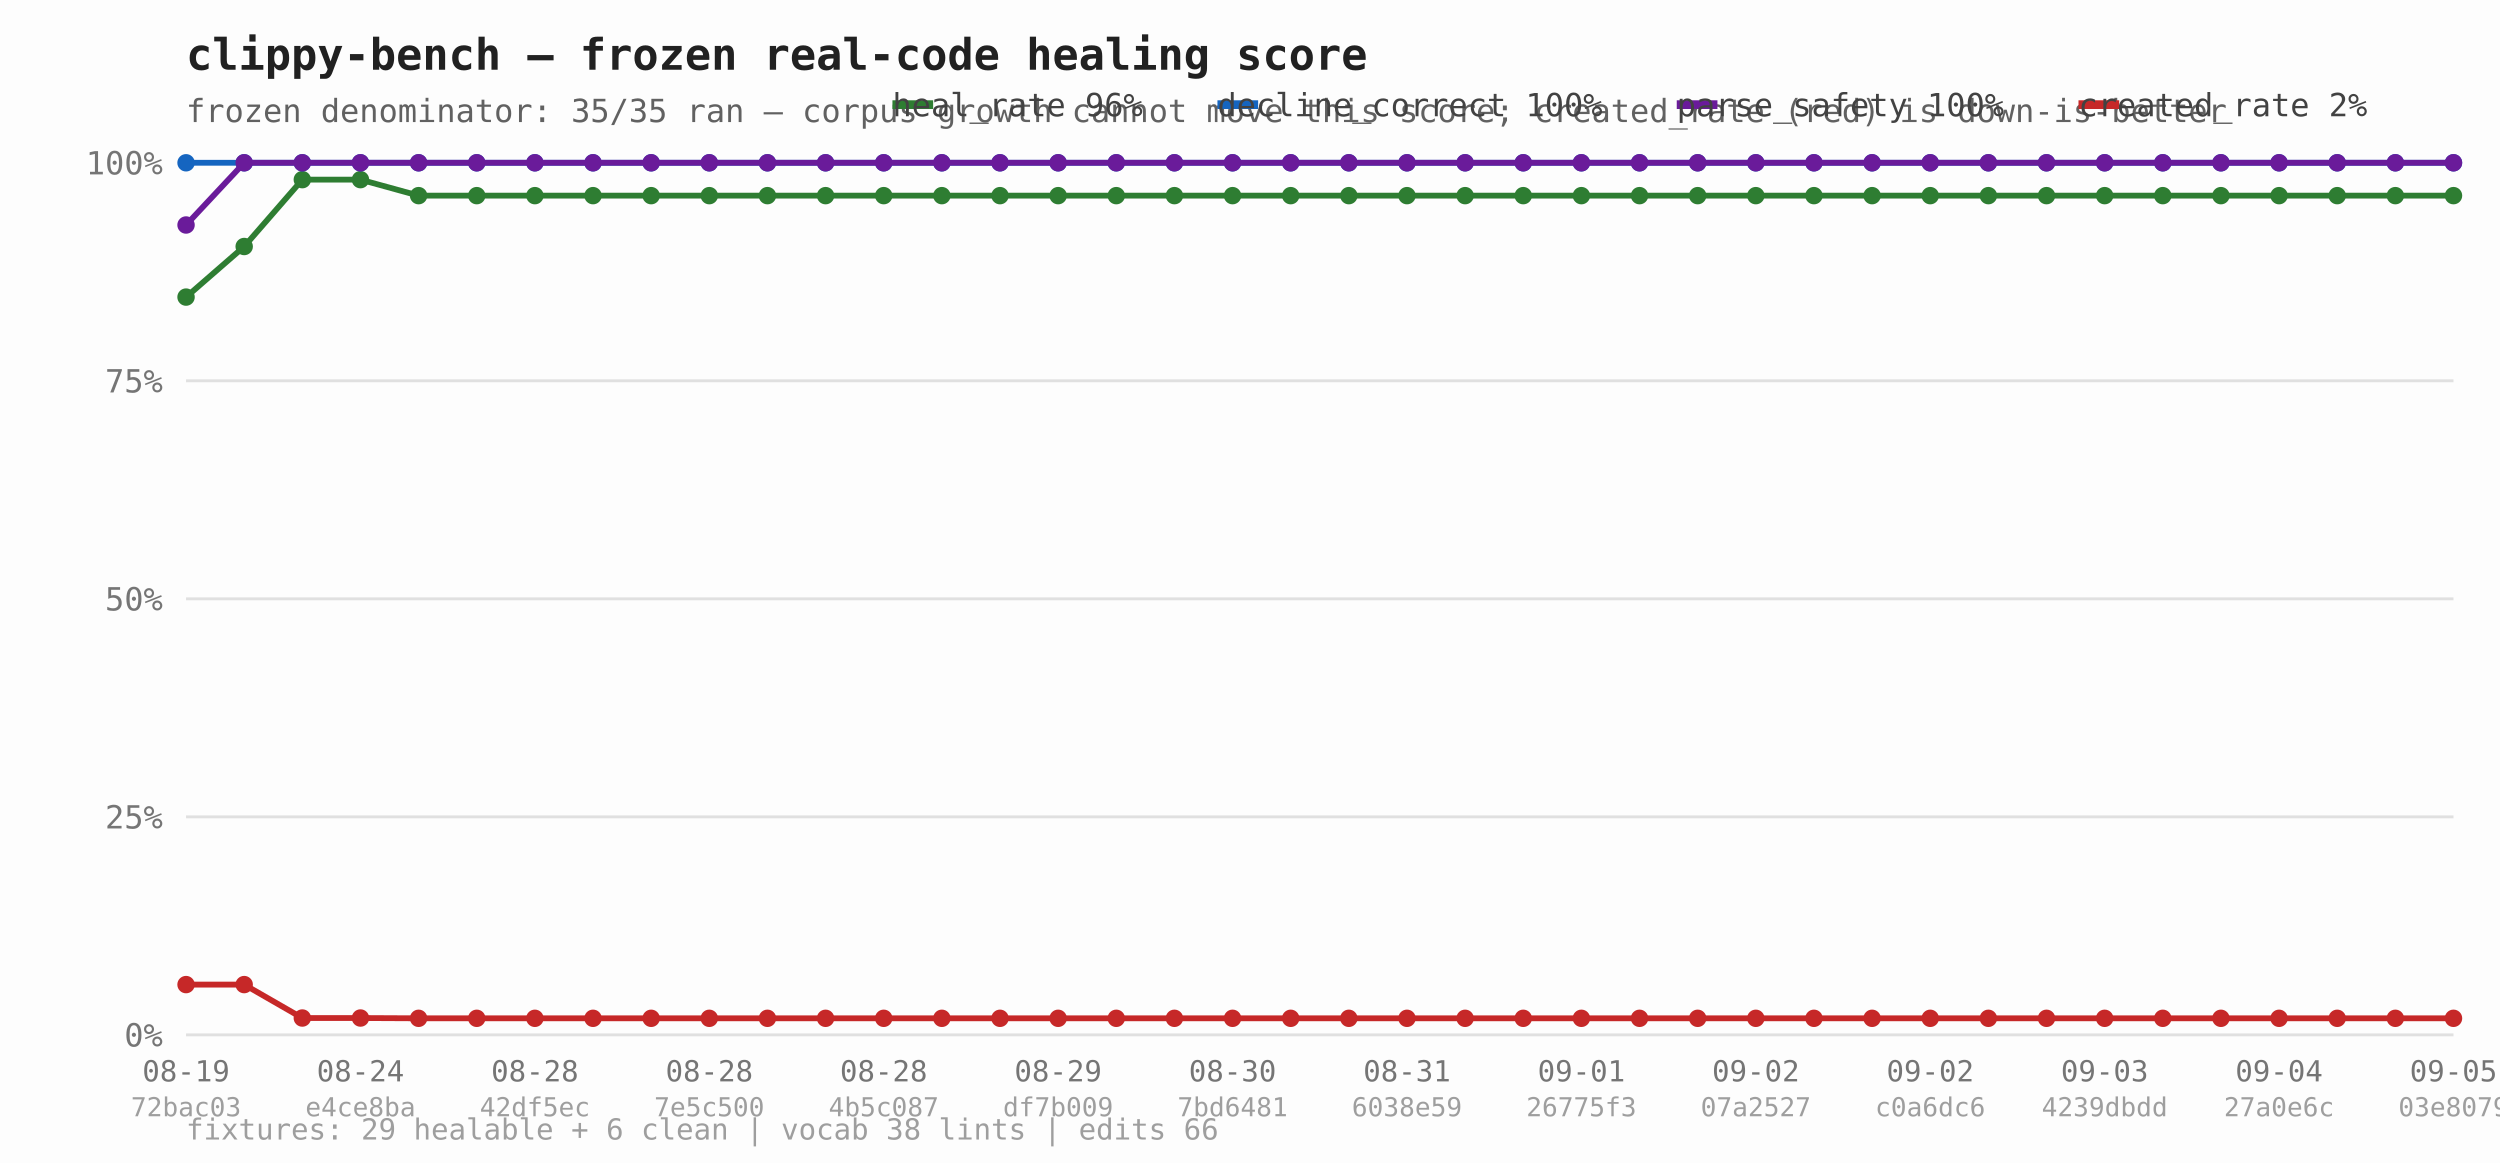
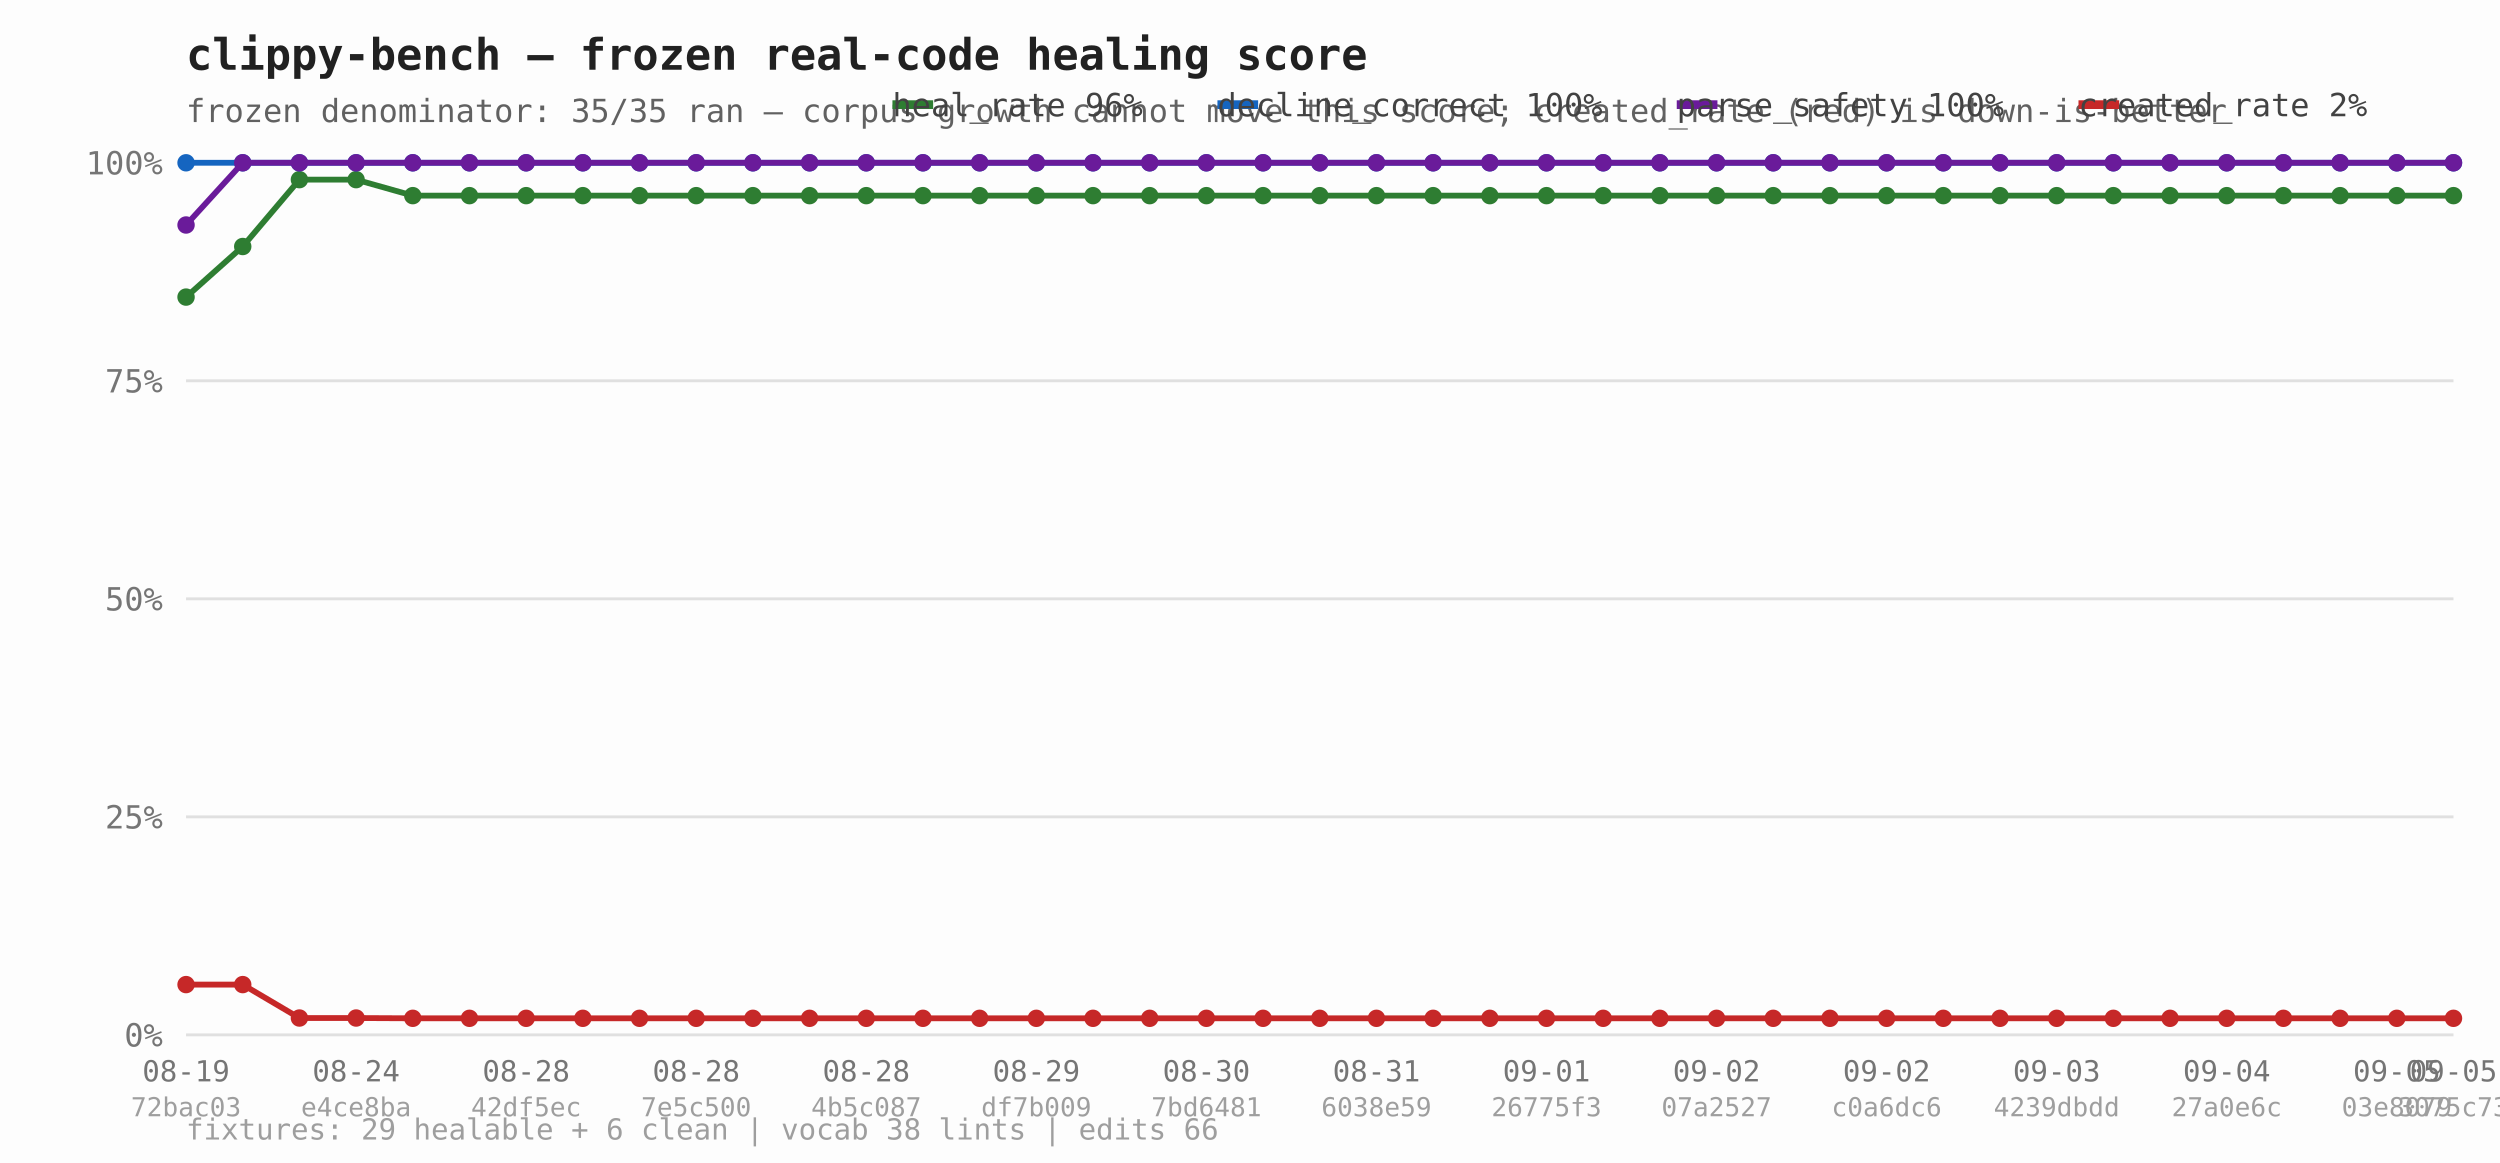
<svg xmlns="http://www.w3.org/2000/svg" width="860" height="400" viewBox="0 0 860 400" font-family="ui-monospace,Menlo,monospace">
  <rect width="100%" height="100%" fill="#fdfdfd" />
  <text x="64" y="24" font-size="15" font-weight="bold" fill="#212121">clippy-bench — frozen real-code healing score</text>
  <text x="64" y="42" font-size="11" fill="#616161">frozen denominator: 35/35 ran — corpus growth cannot move this score; created_rate (red) is down-is-better</text>
  <line x1="64" y1="356.0" x2="844" y2="356.0" stroke="#e0e0e0" stroke-width="1" />
  <text x="56" y="360.0" font-size="11" fill="#757575" text-anchor="end">0%</text>
  <line x1="64" y1="281.0" x2="844" y2="281.0" stroke="#e0e0e0" stroke-width="1" />
  <text x="56" y="285.0" font-size="11" fill="#757575" text-anchor="end">25%</text>
  <line x1="64" y1="206.0" x2="844" y2="206.0" stroke="#e0e0e0" stroke-width="1" />
  <text x="56" y="210.0" font-size="11" fill="#757575" text-anchor="end">50%</text>
  <line x1="64" y1="131.0" x2="844" y2="131.0" stroke="#e0e0e0" stroke-width="1" />
  <text x="56" y="135.0" font-size="11" fill="#757575" text-anchor="end">75%</text>
  <line x1="64" y1="56.0" x2="844" y2="56.0" stroke="#e0e0e0" stroke-width="1" />
  <text x="56" y="60.0" font-size="11" fill="#757575" text-anchor="end">100%</text>
  <line x1="715.0" y1="36" x2="729.0" y2="36" stroke="#c62828" stroke-width="3" />
  <text x="715.0" y="40" font-size="11" fill="#424242">created_rate 2%</text>
  <line x1="576.8" y1="36" x2="590.8" y2="36" stroke="#6a1b9a" stroke-width="3" />
  <text x="576.8" y="40" font-size="11" fill="#424242">parse_safety 100%</text>
  <line x1="418.8" y1="36" x2="432.8" y2="36" stroke="#1565c0" stroke-width="3" />
  <text x="418.8" y="40" font-size="11" fill="#424242">decline_correct 100%</text>
  <line x1="307.0" y1="36" x2="321.0" y2="36" stroke="#2e7d32" stroke-width="3" />
  <text x="307.0" y="40" font-size="11" fill="#424242">heal_rate 96%</text>
-   <path d="M 64.0 102.2 L 84.0 84.8 L 104.0 61.8 L 124.0 61.8 L 144.0 67.3 L 164.0 67.3 L 184.0 67.3 L 204.0 67.3 L 224.0 67.3 L 244.0 67.3 L 264.0 67.3 L 284.0 67.3 L 304.0 67.3 L 324.0 67.3 L 344.0 67.3 L 364.0 67.3 L 384.0 67.3 L 404.0 67.3 L 424.0 67.3 L 444.0 67.3 L 464.0 67.3 L 484.0 67.3 L 504.0 67.3 L 524.0 67.3 L 544.0 67.3 L 564.0 67.3 L 584.0 67.3 L 604.0 67.3 L 624.0 67.3 L 644.0 67.3 L 664.0 67.3 L 684.0 67.3 L 704.0 67.3 L 724.0 67.3 L 744.0 67.3 L 764.0 67.3 L 784.0 67.3 L 804.0 67.3 L 824.0 67.3 L 844.0 67.3" fill="none" stroke="#2e7d32" stroke-width="2" stroke-linejoin="round" stroke-linecap="round" />
+   <path d="M 64.0 102.2 L 83.5 84.8 L 103.0 61.8 L 122.5 61.8 L 142.0 67.3 L 161.5 67.3 L 181.0 67.3 L 200.5 67.3 L 220.0 67.3 L 239.5 67.3 L 259.0 67.3 L 278.5 67.3 L 298.0 67.3 L 317.5 67.3 L 337.0 67.3 L 356.5 67.3 L 376.0 67.3 L 395.5 67.3 L 415.0 67.3 L 434.5 67.3 L 454.0 67.3 L 473.5 67.3 L 493.0 67.3 L 512.5 67.3 L 532.0 67.3 L 551.5 67.3 L 571.0 67.3 L 590.5 67.3 L 610.0 67.3 L 629.5 67.3 L 649.0 67.3 L 668.5 67.3 L 688.0 67.3 L 707.5 67.3 L 727.0 67.3 L 746.5 67.3 L 766.0 67.3 L 785.5 67.3 L 805.0 67.3 L 824.5 67.3 L 844.0 67.3" fill="none" stroke="#2e7d32" stroke-width="2" stroke-linejoin="round" stroke-linecap="round" />
  <circle cx="64.0" cy="102.2" r="3" fill="#2e7d32" />
-   <circle cx="84.0" cy="84.8" r="3" fill="#2e7d32" />
-   <circle cx="104.0" cy="61.8" r="3" fill="#2e7d32" />
-   <circle cx="124.0" cy="61.8" r="3" fill="#2e7d32" />
-   <circle cx="144.0" cy="67.3" r="3" fill="#2e7d32" />
-   <circle cx="164.0" cy="67.3" r="3" fill="#2e7d32" />
-   <circle cx="184.0" cy="67.3" r="3" fill="#2e7d32" />
-   <circle cx="204.0" cy="67.3" r="3" fill="#2e7d32" />
-   <circle cx="224.0" cy="67.3" r="3" fill="#2e7d32" />
-   <circle cx="244.0" cy="67.3" r="3" fill="#2e7d32" />
-   <circle cx="264.0" cy="67.3" r="3" fill="#2e7d32" />
-   <circle cx="284.0" cy="67.3" r="3" fill="#2e7d32" />
-   <circle cx="304.0" cy="67.3" r="3" fill="#2e7d32" />
-   <circle cx="324.0" cy="67.3" r="3" fill="#2e7d32" />
-   <circle cx="344.0" cy="67.3" r="3" fill="#2e7d32" />
-   <circle cx="364.0" cy="67.3" r="3" fill="#2e7d32" />
-   <circle cx="384.0" cy="67.3" r="3" fill="#2e7d32" />
-   <circle cx="404.0" cy="67.3" r="3" fill="#2e7d32" />
-   <circle cx="424.0" cy="67.3" r="3" fill="#2e7d32" />
-   <circle cx="444.0" cy="67.3" r="3" fill="#2e7d32" />
-   <circle cx="464.0" cy="67.3" r="3" fill="#2e7d32" />
-   <circle cx="484.0" cy="67.3" r="3" fill="#2e7d32" />
-   <circle cx="504.0" cy="67.3" r="3" fill="#2e7d32" />
-   <circle cx="524.0" cy="67.3" r="3" fill="#2e7d32" />
-   <circle cx="544.0" cy="67.3" r="3" fill="#2e7d32" />
-   <circle cx="564.0" cy="67.3" r="3" fill="#2e7d32" />
-   <circle cx="584.0" cy="67.3" r="3" fill="#2e7d32" />
-   <circle cx="604.0" cy="67.3" r="3" fill="#2e7d32" />
-   <circle cx="624.0" cy="67.3" r="3" fill="#2e7d32" />
-   <circle cx="644.0" cy="67.3" r="3" fill="#2e7d32" />
-   <circle cx="664.0" cy="67.3" r="3" fill="#2e7d32" />
-   <circle cx="684.0" cy="67.3" r="3" fill="#2e7d32" />
-   <circle cx="704.0" cy="67.3" r="3" fill="#2e7d32" />
-   <circle cx="724.0" cy="67.3" r="3" fill="#2e7d32" />
-   <circle cx="744.0" cy="67.3" r="3" fill="#2e7d32" />
-   <circle cx="764.0" cy="67.3" r="3" fill="#2e7d32" />
-   <circle cx="784.0" cy="67.3" r="3" fill="#2e7d32" />
-   <circle cx="804.0" cy="67.3" r="3" fill="#2e7d32" />
-   <circle cx="824.0" cy="67.3" r="3" fill="#2e7d32" />
+   <circle cx="83.5" cy="84.8" r="3" fill="#2e7d32" />
+   <circle cx="103.0" cy="61.8" r="3" fill="#2e7d32" />
+   <circle cx="122.5" cy="61.8" r="3" fill="#2e7d32" />
+   <circle cx="142.0" cy="67.3" r="3" fill="#2e7d32" />
+   <circle cx="161.5" cy="67.3" r="3" fill="#2e7d32" />
+   <circle cx="181.0" cy="67.3" r="3" fill="#2e7d32" />
+   <circle cx="200.5" cy="67.3" r="3" fill="#2e7d32" />
+   <circle cx="220.0" cy="67.3" r="3" fill="#2e7d32" />
+   <circle cx="239.5" cy="67.3" r="3" fill="#2e7d32" />
+   <circle cx="259.0" cy="67.3" r="3" fill="#2e7d32" />
+   <circle cx="278.5" cy="67.3" r="3" fill="#2e7d32" />
+   <circle cx="298.0" cy="67.3" r="3" fill="#2e7d32" />
+   <circle cx="317.5" cy="67.3" r="3" fill="#2e7d32" />
+   <circle cx="337.0" cy="67.3" r="3" fill="#2e7d32" />
+   <circle cx="356.5" cy="67.3" r="3" fill="#2e7d32" />
+   <circle cx="376.0" cy="67.3" r="3" fill="#2e7d32" />
+   <circle cx="395.5" cy="67.3" r="3" fill="#2e7d32" />
+   <circle cx="415.0" cy="67.3" r="3" fill="#2e7d32" />
+   <circle cx="434.5" cy="67.3" r="3" fill="#2e7d32" />
+   <circle cx="454.0" cy="67.3" r="3" fill="#2e7d32" />
+   <circle cx="473.5" cy="67.3" r="3" fill="#2e7d32" />
+   <circle cx="493.0" cy="67.3" r="3" fill="#2e7d32" />
+   <circle cx="512.5" cy="67.3" r="3" fill="#2e7d32" />
+   <circle cx="532.0" cy="67.3" r="3" fill="#2e7d32" />
+   <circle cx="551.5" cy="67.3" r="3" fill="#2e7d32" />
+   <circle cx="571.0" cy="67.3" r="3" fill="#2e7d32" />
+   <circle cx="590.5" cy="67.3" r="3" fill="#2e7d32" />
+   <circle cx="610.0" cy="67.3" r="3" fill="#2e7d32" />
+   <circle cx="629.5" cy="67.3" r="3" fill="#2e7d32" />
+   <circle cx="649.0" cy="67.3" r="3" fill="#2e7d32" />
+   <circle cx="668.5" cy="67.3" r="3" fill="#2e7d32" />
+   <circle cx="688.0" cy="67.3" r="3" fill="#2e7d32" />
+   <circle cx="707.5" cy="67.3" r="3" fill="#2e7d32" />
+   <circle cx="727.0" cy="67.3" r="3" fill="#2e7d32" />
+   <circle cx="746.5" cy="67.3" r="3" fill="#2e7d32" />
+   <circle cx="766.0" cy="67.3" r="3" fill="#2e7d32" />
+   <circle cx="785.5" cy="67.3" r="3" fill="#2e7d32" />
+   <circle cx="805.0" cy="67.3" r="3" fill="#2e7d32" />
+   <circle cx="824.5" cy="67.3" r="3" fill="#2e7d32" />
  <circle cx="844.0" cy="67.3" r="3" fill="#2e7d32" />
-   <path d="M 64.0 56.0 L 84.0 56.0 L 104.0 56.0 L 124.0 56.0 L 144.0 56.0 L 164.0 56.0 L 184.0 56.0 L 204.0 56.0 L 224.0 56.0 L 244.0 56.0 L 264.0 56.0 L 284.0 56.0 L 304.0 56.0 L 324.0 56.0 L 344.0 56.0 L 364.0 56.0 L 384.0 56.0 L 404.0 56.0 L 424.0 56.0 L 444.0 56.0 L 464.0 56.0 L 484.0 56.0 L 504.0 56.0 L 524.0 56.0 L 544.0 56.0 L 564.0 56.0 L 584.0 56.0 L 604.0 56.0 L 624.0 56.0 L 644.0 56.0 L 664.0 56.0 L 684.0 56.0 L 704.0 56.0 L 724.0 56.0 L 744.0 56.0 L 764.0 56.0 L 784.0 56.0 L 804.0 56.0 L 824.0 56.0 L 844.0 56.0" fill="none" stroke="#1565c0" stroke-width="2" stroke-linejoin="round" stroke-linecap="round" />
+   <path d="M 64.0 56.0 L 83.5 56.0 L 103.0 56.0 L 122.5 56.0 L 142.0 56.0 L 161.5 56.0 L 181.0 56.0 L 200.5 56.0 L 220.0 56.0 L 239.5 56.0 L 259.0 56.0 L 278.5 56.0 L 298.0 56.0 L 317.5 56.0 L 337.0 56.0 L 356.5 56.0 L 376.0 56.0 L 395.5 56.0 L 415.0 56.0 L 434.5 56.0 L 454.0 56.0 L 473.5 56.0 L 493.0 56.0 L 512.5 56.0 L 532.0 56.0 L 551.5 56.0 L 571.0 56.0 L 590.5 56.0 L 610.0 56.0 L 629.5 56.0 L 649.0 56.0 L 668.5 56.0 L 688.0 56.0 L 707.5 56.0 L 727.0 56.0 L 746.5 56.0 L 766.0 56.0 L 785.5 56.0 L 805.0 56.0 L 824.5 56.0 L 844.0 56.0" fill="none" stroke="#1565c0" stroke-width="2" stroke-linejoin="round" stroke-linecap="round" />
  <circle cx="64.0" cy="56.0" r="3" fill="#1565c0" />
-   <circle cx="84.0" cy="56.0" r="3" fill="#1565c0" />
-   <circle cx="104.0" cy="56.0" r="3" fill="#1565c0" />
-   <circle cx="124.0" cy="56.0" r="3" fill="#1565c0" />
-   <circle cx="144.0" cy="56.0" r="3" fill="#1565c0" />
-   <circle cx="164.0" cy="56.0" r="3" fill="#1565c0" />
-   <circle cx="184.0" cy="56.0" r="3" fill="#1565c0" />
-   <circle cx="204.0" cy="56.0" r="3" fill="#1565c0" />
-   <circle cx="224.0" cy="56.0" r="3" fill="#1565c0" />
-   <circle cx="244.0" cy="56.0" r="3" fill="#1565c0" />
-   <circle cx="264.0" cy="56.0" r="3" fill="#1565c0" />
-   <circle cx="284.0" cy="56.0" r="3" fill="#1565c0" />
-   <circle cx="304.0" cy="56.0" r="3" fill="#1565c0" />
-   <circle cx="324.0" cy="56.0" r="3" fill="#1565c0" />
-   <circle cx="344.0" cy="56.0" r="3" fill="#1565c0" />
-   <circle cx="364.0" cy="56.0" r="3" fill="#1565c0" />
-   <circle cx="384.0" cy="56.0" r="3" fill="#1565c0" />
-   <circle cx="404.0" cy="56.0" r="3" fill="#1565c0" />
-   <circle cx="424.0" cy="56.0" r="3" fill="#1565c0" />
-   <circle cx="444.0" cy="56.0" r="3" fill="#1565c0" />
-   <circle cx="464.0" cy="56.0" r="3" fill="#1565c0" />
-   <circle cx="484.0" cy="56.0" r="3" fill="#1565c0" />
-   <circle cx="504.0" cy="56.0" r="3" fill="#1565c0" />
-   <circle cx="524.0" cy="56.0" r="3" fill="#1565c0" />
-   <circle cx="544.0" cy="56.0" r="3" fill="#1565c0" />
-   <circle cx="564.0" cy="56.0" r="3" fill="#1565c0" />
-   <circle cx="584.0" cy="56.0" r="3" fill="#1565c0" />
-   <circle cx="604.0" cy="56.0" r="3" fill="#1565c0" />
-   <circle cx="624.0" cy="56.0" r="3" fill="#1565c0" />
-   <circle cx="644.0" cy="56.0" r="3" fill="#1565c0" />
-   <circle cx="664.0" cy="56.0" r="3" fill="#1565c0" />
-   <circle cx="684.0" cy="56.0" r="3" fill="#1565c0" />
-   <circle cx="704.0" cy="56.0" r="3" fill="#1565c0" />
-   <circle cx="724.0" cy="56.0" r="3" fill="#1565c0" />
-   <circle cx="744.0" cy="56.0" r="3" fill="#1565c0" />
-   <circle cx="764.0" cy="56.0" r="3" fill="#1565c0" />
-   <circle cx="784.0" cy="56.0" r="3" fill="#1565c0" />
-   <circle cx="804.0" cy="56.0" r="3" fill="#1565c0" />
-   <circle cx="824.0" cy="56.0" r="3" fill="#1565c0" />
+   <circle cx="83.5" cy="56.0" r="3" fill="#1565c0" />
+   <circle cx="103.0" cy="56.0" r="3" fill="#1565c0" />
+   <circle cx="122.5" cy="56.0" r="3" fill="#1565c0" />
+   <circle cx="142.0" cy="56.0" r="3" fill="#1565c0" />
+   <circle cx="161.5" cy="56.0" r="3" fill="#1565c0" />
+   <circle cx="181.0" cy="56.0" r="3" fill="#1565c0" />
+   <circle cx="200.5" cy="56.0" r="3" fill="#1565c0" />
+   <circle cx="220.0" cy="56.0" r="3" fill="#1565c0" />
+   <circle cx="239.5" cy="56.0" r="3" fill="#1565c0" />
+   <circle cx="259.0" cy="56.0" r="3" fill="#1565c0" />
+   <circle cx="278.5" cy="56.0" r="3" fill="#1565c0" />
+   <circle cx="298.0" cy="56.0" r="3" fill="#1565c0" />
+   <circle cx="317.5" cy="56.0" r="3" fill="#1565c0" />
+   <circle cx="337.0" cy="56.0" r="3" fill="#1565c0" />
+   <circle cx="356.5" cy="56.0" r="3" fill="#1565c0" />
+   <circle cx="376.0" cy="56.0" r="3" fill="#1565c0" />
+   <circle cx="395.5" cy="56.0" r="3" fill="#1565c0" />
+   <circle cx="415.0" cy="56.0" r="3" fill="#1565c0" />
+   <circle cx="434.5" cy="56.0" r="3" fill="#1565c0" />
+   <circle cx="454.0" cy="56.0" r="3" fill="#1565c0" />
+   <circle cx="473.5" cy="56.0" r="3" fill="#1565c0" />
+   <circle cx="493.0" cy="56.0" r="3" fill="#1565c0" />
+   <circle cx="512.5" cy="56.0" r="3" fill="#1565c0" />
+   <circle cx="532.0" cy="56.0" r="3" fill="#1565c0" />
+   <circle cx="551.5" cy="56.0" r="3" fill="#1565c0" />
+   <circle cx="571.0" cy="56.0" r="3" fill="#1565c0" />
+   <circle cx="590.5" cy="56.0" r="3" fill="#1565c0" />
+   <circle cx="610.0" cy="56.0" r="3" fill="#1565c0" />
+   <circle cx="629.5" cy="56.0" r="3" fill="#1565c0" />
+   <circle cx="649.0" cy="56.0" r="3" fill="#1565c0" />
+   <circle cx="668.5" cy="56.0" r="3" fill="#1565c0" />
+   <circle cx="688.0" cy="56.0" r="3" fill="#1565c0" />
+   <circle cx="707.5" cy="56.0" r="3" fill="#1565c0" />
+   <circle cx="727.0" cy="56.0" r="3" fill="#1565c0" />
+   <circle cx="746.5" cy="56.0" r="3" fill="#1565c0" />
+   <circle cx="766.0" cy="56.0" r="3" fill="#1565c0" />
+   <circle cx="785.5" cy="56.0" r="3" fill="#1565c0" />
+   <circle cx="805.0" cy="56.0" r="3" fill="#1565c0" />
+   <circle cx="824.5" cy="56.0" r="3" fill="#1565c0" />
  <circle cx="844.0" cy="56.0" r="3" fill="#1565c0" />
-   <path d="M 64.0 77.4 L 84.0 56.0 L 104.0 56.0 L 124.0 56.0 L 144.0 56.0 L 164.0 56.0 L 184.0 56.0 L 204.0 56.0 L 224.0 56.0 L 244.0 56.0 L 264.0 56.0 L 284.0 56.0 L 304.0 56.0 L 324.0 56.0 L 344.0 56.0 L 364.0 56.0 L 384.0 56.0 L 404.0 56.0 L 424.0 56.0 L 444.0 56.0 L 464.0 56.0 L 484.0 56.0 L 504.0 56.0 L 524.0 56.0 L 544.0 56.0 L 564.0 56.0 L 584.0 56.0 L 604.0 56.0 L 624.0 56.0 L 644.0 56.0 L 664.0 56.0 L 684.0 56.0 L 704.0 56.0 L 724.0 56.0 L 744.0 56.0 L 764.0 56.0 L 784.0 56.0 L 804.0 56.0 L 824.0 56.0 L 844.0 56.0" fill="none" stroke="#6a1b9a" stroke-width="2" stroke-linejoin="round" stroke-linecap="round" />
+   <path d="M 64.0 77.4 L 83.5 56.0 L 103.0 56.0 L 122.5 56.0 L 142.0 56.0 L 161.5 56.0 L 181.0 56.0 L 200.5 56.0 L 220.0 56.0 L 239.5 56.0 L 259.0 56.0 L 278.5 56.0 L 298.0 56.0 L 317.5 56.0 L 337.0 56.0 L 356.5 56.0 L 376.0 56.0 L 395.5 56.0 L 415.0 56.0 L 434.5 56.0 L 454.0 56.0 L 473.5 56.0 L 493.0 56.0 L 512.5 56.0 L 532.0 56.0 L 551.5 56.0 L 571.0 56.0 L 590.5 56.0 L 610.0 56.0 L 629.5 56.0 L 649.0 56.0 L 668.5 56.0 L 688.0 56.0 L 707.5 56.0 L 727.0 56.0 L 746.5 56.0 L 766.0 56.0 L 785.5 56.0 L 805.0 56.0 L 824.5 56.0 L 844.0 56.0" fill="none" stroke="#6a1b9a" stroke-width="2" stroke-linejoin="round" stroke-linecap="round" />
  <circle cx="64.0" cy="77.4" r="3" fill="#6a1b9a" />
-   <circle cx="84.0" cy="56.0" r="3" fill="#6a1b9a" />
-   <circle cx="104.0" cy="56.0" r="3" fill="#6a1b9a" />
-   <circle cx="124.0" cy="56.0" r="3" fill="#6a1b9a" />
-   <circle cx="144.0" cy="56.0" r="3" fill="#6a1b9a" />
-   <circle cx="164.0" cy="56.0" r="3" fill="#6a1b9a" />
-   <circle cx="184.0" cy="56.0" r="3" fill="#6a1b9a" />
-   <circle cx="204.0" cy="56.0" r="3" fill="#6a1b9a" />
-   <circle cx="224.0" cy="56.0" r="3" fill="#6a1b9a" />
-   <circle cx="244.0" cy="56.0" r="3" fill="#6a1b9a" />
-   <circle cx="264.0" cy="56.0" r="3" fill="#6a1b9a" />
-   <circle cx="284.0" cy="56.0" r="3" fill="#6a1b9a" />
-   <circle cx="304.0" cy="56.0" r="3" fill="#6a1b9a" />
-   <circle cx="324.0" cy="56.0" r="3" fill="#6a1b9a" />
-   <circle cx="344.0" cy="56.0" r="3" fill="#6a1b9a" />
-   <circle cx="364.0" cy="56.0" r="3" fill="#6a1b9a" />
-   <circle cx="384.0" cy="56.0" r="3" fill="#6a1b9a" />
-   <circle cx="404.0" cy="56.0" r="3" fill="#6a1b9a" />
-   <circle cx="424.0" cy="56.0" r="3" fill="#6a1b9a" />
-   <circle cx="444.0" cy="56.0" r="3" fill="#6a1b9a" />
-   <circle cx="464.0" cy="56.0" r="3" fill="#6a1b9a" />
-   <circle cx="484.0" cy="56.0" r="3" fill="#6a1b9a" />
-   <circle cx="504.0" cy="56.0" r="3" fill="#6a1b9a" />
-   <circle cx="524.0" cy="56.0" r="3" fill="#6a1b9a" />
-   <circle cx="544.0" cy="56.0" r="3" fill="#6a1b9a" />
-   <circle cx="564.0" cy="56.0" r="3" fill="#6a1b9a" />
-   <circle cx="584.0" cy="56.0" r="3" fill="#6a1b9a" />
-   <circle cx="604.0" cy="56.0" r="3" fill="#6a1b9a" />
-   <circle cx="624.0" cy="56.0" r="3" fill="#6a1b9a" />
-   <circle cx="644.0" cy="56.0" r="3" fill="#6a1b9a" />
-   <circle cx="664.0" cy="56.0" r="3" fill="#6a1b9a" />
-   <circle cx="684.0" cy="56.0" r="3" fill="#6a1b9a" />
-   <circle cx="704.0" cy="56.0" r="3" fill="#6a1b9a" />
-   <circle cx="724.0" cy="56.0" r="3" fill="#6a1b9a" />
-   <circle cx="744.0" cy="56.0" r="3" fill="#6a1b9a" />
-   <circle cx="764.0" cy="56.0" r="3" fill="#6a1b9a" />
-   <circle cx="784.0" cy="56.0" r="3" fill="#6a1b9a" />
-   <circle cx="804.0" cy="56.0" r="3" fill="#6a1b9a" />
-   <circle cx="824.0" cy="56.0" r="3" fill="#6a1b9a" />
+   <circle cx="83.5" cy="56.0" r="3" fill="#6a1b9a" />
+   <circle cx="103.0" cy="56.0" r="3" fill="#6a1b9a" />
+   <circle cx="122.5" cy="56.0" r="3" fill="#6a1b9a" />
+   <circle cx="142.0" cy="56.0" r="3" fill="#6a1b9a" />
+   <circle cx="161.5" cy="56.0" r="3" fill="#6a1b9a" />
+   <circle cx="181.0" cy="56.0" r="3" fill="#6a1b9a" />
+   <circle cx="200.5" cy="56.0" r="3" fill="#6a1b9a" />
+   <circle cx="220.0" cy="56.0" r="3" fill="#6a1b9a" />
+   <circle cx="239.5" cy="56.0" r="3" fill="#6a1b9a" />
+   <circle cx="259.0" cy="56.0" r="3" fill="#6a1b9a" />
+   <circle cx="278.5" cy="56.0" r="3" fill="#6a1b9a" />
+   <circle cx="298.0" cy="56.0" r="3" fill="#6a1b9a" />
+   <circle cx="317.5" cy="56.0" r="3" fill="#6a1b9a" />
+   <circle cx="337.0" cy="56.0" r="3" fill="#6a1b9a" />
+   <circle cx="356.5" cy="56.0" r="3" fill="#6a1b9a" />
+   <circle cx="376.0" cy="56.0" r="3" fill="#6a1b9a" />
+   <circle cx="395.5" cy="56.0" r="3" fill="#6a1b9a" />
+   <circle cx="415.0" cy="56.0" r="3" fill="#6a1b9a" />
+   <circle cx="434.5" cy="56.0" r="3" fill="#6a1b9a" />
+   <circle cx="454.0" cy="56.0" r="3" fill="#6a1b9a" />
+   <circle cx="473.5" cy="56.0" r="3" fill="#6a1b9a" />
+   <circle cx="493.0" cy="56.0" r="3" fill="#6a1b9a" />
+   <circle cx="512.5" cy="56.0" r="3" fill="#6a1b9a" />
+   <circle cx="532.0" cy="56.0" r="3" fill="#6a1b9a" />
+   <circle cx="551.5" cy="56.0" r="3" fill="#6a1b9a" />
+   <circle cx="571.0" cy="56.0" r="3" fill="#6a1b9a" />
+   <circle cx="590.5" cy="56.0" r="3" fill="#6a1b9a" />
+   <circle cx="610.0" cy="56.0" r="3" fill="#6a1b9a" />
+   <circle cx="629.5" cy="56.0" r="3" fill="#6a1b9a" />
+   <circle cx="649.0" cy="56.0" r="3" fill="#6a1b9a" />
+   <circle cx="668.5" cy="56.0" r="3" fill="#6a1b9a" />
+   <circle cx="688.0" cy="56.0" r="3" fill="#6a1b9a" />
+   <circle cx="707.5" cy="56.0" r="3" fill="#6a1b9a" />
+   <circle cx="727.0" cy="56.0" r="3" fill="#6a1b9a" />
+   <circle cx="746.5" cy="56.0" r="3" fill="#6a1b9a" />
+   <circle cx="766.0" cy="56.0" r="3" fill="#6a1b9a" />
+   <circle cx="785.5" cy="56.0" r="3" fill="#6a1b9a" />
+   <circle cx="805.0" cy="56.0" r="3" fill="#6a1b9a" />
+   <circle cx="824.5" cy="56.0" r="3" fill="#6a1b9a" />
  <circle cx="844.0" cy="56.0" r="3" fill="#6a1b9a" />
-   <path d="M 64.0 338.7 L 84.0 338.7 L 104.0 350.2 L 124.0 350.2 L 144.0 350.3 L 164.0 350.3 L 184.0 350.3 L 204.0 350.3 L 224.0 350.3 L 244.0 350.3 L 264.0 350.3 L 284.0 350.3 L 304.0 350.3 L 324.0 350.3 L 344.0 350.3 L 364.0 350.3 L 384.0 350.3 L 404.0 350.3 L 424.0 350.3 L 444.0 350.3 L 464.0 350.3 L 484.0 350.3 L 504.0 350.3 L 524.0 350.3 L 544.0 350.3 L 564.0 350.3 L 584.0 350.3 L 604.0 350.3 L 624.0 350.3 L 644.0 350.3 L 664.0 350.3 L 684.0 350.3 L 704.0 350.3 L 724.0 350.3 L 744.0 350.3 L 764.0 350.3 L 784.0 350.3 L 804.0 350.3 L 824.0 350.3 L 844.0 350.3" fill="none" stroke="#c62828" stroke-width="2" stroke-linejoin="round" stroke-linecap="round" />
+   <path d="M 64.0 338.7 L 83.5 338.7 L 103.0 350.2 L 122.5 350.2 L 142.0 350.3 L 161.5 350.3 L 181.0 350.3 L 200.5 350.3 L 220.0 350.3 L 239.5 350.3 L 259.0 350.3 L 278.5 350.3 L 298.0 350.3 L 317.5 350.3 L 337.0 350.3 L 356.5 350.3 L 376.0 350.3 L 395.5 350.3 L 415.0 350.3 L 434.5 350.3 L 454.0 350.3 L 473.5 350.3 L 493.0 350.3 L 512.5 350.3 L 532.0 350.3 L 551.5 350.3 L 571.0 350.3 L 590.5 350.3 L 610.0 350.3 L 629.5 350.3 L 649.0 350.3 L 668.5 350.3 L 688.0 350.3 L 707.5 350.3 L 727.0 350.3 L 746.5 350.3 L 766.0 350.3 L 785.5 350.3 L 805.0 350.3 L 824.5 350.3 L 844.0 350.3" fill="none" stroke="#c62828" stroke-width="2" stroke-linejoin="round" stroke-linecap="round" />
  <circle cx="64.0" cy="338.7" r="3" fill="#c62828" />
-   <circle cx="84.0" cy="338.7" r="3" fill="#c62828" />
-   <circle cx="104.0" cy="350.2" r="3" fill="#c62828" />
-   <circle cx="124.0" cy="350.2" r="3" fill="#c62828" />
-   <circle cx="144.0" cy="350.3" r="3" fill="#c62828" />
-   <circle cx="164.0" cy="350.3" r="3" fill="#c62828" />
-   <circle cx="184.0" cy="350.3" r="3" fill="#c62828" />
-   <circle cx="204.0" cy="350.3" r="3" fill="#c62828" />
-   <circle cx="224.0" cy="350.3" r="3" fill="#c62828" />
-   <circle cx="244.0" cy="350.3" r="3" fill="#c62828" />
-   <circle cx="264.0" cy="350.3" r="3" fill="#c62828" />
-   <circle cx="284.0" cy="350.3" r="3" fill="#c62828" />
-   <circle cx="304.0" cy="350.3" r="3" fill="#c62828" />
-   <circle cx="324.0" cy="350.3" r="3" fill="#c62828" />
-   <circle cx="344.0" cy="350.3" r="3" fill="#c62828" />
-   <circle cx="364.0" cy="350.3" r="3" fill="#c62828" />
-   <circle cx="384.0" cy="350.3" r="3" fill="#c62828" />
-   <circle cx="404.0" cy="350.3" r="3" fill="#c62828" />
-   <circle cx="424.0" cy="350.3" r="3" fill="#c62828" />
-   <circle cx="444.0" cy="350.3" r="3" fill="#c62828" />
-   <circle cx="464.0" cy="350.3" r="3" fill="#c62828" />
-   <circle cx="484.0" cy="350.3" r="3" fill="#c62828" />
-   <circle cx="504.0" cy="350.3" r="3" fill="#c62828" />
-   <circle cx="524.0" cy="350.3" r="3" fill="#c62828" />
-   <circle cx="544.0" cy="350.3" r="3" fill="#c62828" />
-   <circle cx="564.0" cy="350.3" r="3" fill="#c62828" />
-   <circle cx="584.0" cy="350.3" r="3" fill="#c62828" />
-   <circle cx="604.0" cy="350.3" r="3" fill="#c62828" />
-   <circle cx="624.0" cy="350.3" r="3" fill="#c62828" />
-   <circle cx="644.0" cy="350.3" r="3" fill="#c62828" />
-   <circle cx="664.0" cy="350.3" r="3" fill="#c62828" />
-   <circle cx="684.0" cy="350.3" r="3" fill="#c62828" />
-   <circle cx="704.0" cy="350.3" r="3" fill="#c62828" />
-   <circle cx="724.0" cy="350.3" r="3" fill="#c62828" />
-   <circle cx="744.0" cy="350.3" r="3" fill="#c62828" />
-   <circle cx="764.0" cy="350.3" r="3" fill="#c62828" />
-   <circle cx="784.0" cy="350.3" r="3" fill="#c62828" />
-   <circle cx="804.0" cy="350.3" r="3" fill="#c62828" />
-   <circle cx="824.0" cy="350.3" r="3" fill="#c62828" />
+   <circle cx="83.5" cy="338.7" r="3" fill="#c62828" />
+   <circle cx="103.0" cy="350.2" r="3" fill="#c62828" />
+   <circle cx="122.5" cy="350.2" r="3" fill="#c62828" />
+   <circle cx="142.0" cy="350.3" r="3" fill="#c62828" />
+   <circle cx="161.5" cy="350.3" r="3" fill="#c62828" />
+   <circle cx="181.0" cy="350.3" r="3" fill="#c62828" />
+   <circle cx="200.5" cy="350.3" r="3" fill="#c62828" />
+   <circle cx="220.0" cy="350.3" r="3" fill="#c62828" />
+   <circle cx="239.5" cy="350.3" r="3" fill="#c62828" />
+   <circle cx="259.0" cy="350.3" r="3" fill="#c62828" />
+   <circle cx="278.5" cy="350.3" r="3" fill="#c62828" />
+   <circle cx="298.0" cy="350.3" r="3" fill="#c62828" />
+   <circle cx="317.5" cy="350.3" r="3" fill="#c62828" />
+   <circle cx="337.0" cy="350.3" r="3" fill="#c62828" />
+   <circle cx="356.5" cy="350.3" r="3" fill="#c62828" />
+   <circle cx="376.0" cy="350.3" r="3" fill="#c62828" />
+   <circle cx="395.5" cy="350.3" r="3" fill="#c62828" />
+   <circle cx="415.0" cy="350.3" r="3" fill="#c62828" />
+   <circle cx="434.5" cy="350.3" r="3" fill="#c62828" />
+   <circle cx="454.0" cy="350.3" r="3" fill="#c62828" />
+   <circle cx="473.5" cy="350.3" r="3" fill="#c62828" />
+   <circle cx="493.0" cy="350.3" r="3" fill="#c62828" />
+   <circle cx="512.5" cy="350.3" r="3" fill="#c62828" />
+   <circle cx="532.0" cy="350.3" r="3" fill="#c62828" />
+   <circle cx="551.5" cy="350.3" r="3" fill="#c62828" />
+   <circle cx="571.0" cy="350.3" r="3" fill="#c62828" />
+   <circle cx="590.5" cy="350.3" r="3" fill="#c62828" />
+   <circle cx="610.0" cy="350.3" r="3" fill="#c62828" />
+   <circle cx="629.5" cy="350.3" r="3" fill="#c62828" />
+   <circle cx="649.0" cy="350.3" r="3" fill="#c62828" />
+   <circle cx="668.5" cy="350.3" r="3" fill="#c62828" />
+   <circle cx="688.0" cy="350.3" r="3" fill="#c62828" />
+   <circle cx="707.5" cy="350.3" r="3" fill="#c62828" />
+   <circle cx="727.0" cy="350.3" r="3" fill="#c62828" />
+   <circle cx="746.5" cy="350.3" r="3" fill="#c62828" />
+   <circle cx="766.0" cy="350.3" r="3" fill="#c62828" />
+   <circle cx="785.5" cy="350.3" r="3" fill="#c62828" />
+   <circle cx="805.0" cy="350.3" r="3" fill="#c62828" />
+   <circle cx="824.5" cy="350.3" r="3" fill="#c62828" />
  <circle cx="844.0" cy="350.3" r="3" fill="#c62828" />
  <text x="64.0" y="372.0" font-size="10" fill="#757575" text-anchor="middle">08-19</text>
  <text x="64.0" y="384.0" font-size="9" fill="#9e9e9e" text-anchor="middle">72bac03</text>
-   <text x="124.0" y="372.0" font-size="10" fill="#757575" text-anchor="middle">08-24</text>
-   <text x="124.0" y="384.0" font-size="9" fill="#9e9e9e" text-anchor="middle">e4ce8ba</text>
-   <text x="184.0" y="372.0" font-size="10" fill="#757575" text-anchor="middle">08-28</text>
-   <text x="184.0" y="384.0" font-size="9" fill="#9e9e9e" text-anchor="middle">42df5ec</text>
-   <text x="244.0" y="372.0" font-size="10" fill="#757575" text-anchor="middle">08-28</text>
-   <text x="244.0" y="384.0" font-size="9" fill="#9e9e9e" text-anchor="middle">7e5c500</text>
-   <text x="304.0" y="372.0" font-size="10" fill="#757575" text-anchor="middle">08-28</text>
-   <text x="304.0" y="384.0" font-size="9" fill="#9e9e9e" text-anchor="middle">4b5c087</text>
-   <text x="364.0" y="372.0" font-size="10" fill="#757575" text-anchor="middle">08-29</text>
-   <text x="364.0" y="384.0" font-size="9" fill="#9e9e9e" text-anchor="middle">df7b009</text>
-   <text x="424.0" y="372.0" font-size="10" fill="#757575" text-anchor="middle">08-30</text>
-   <text x="424.0" y="384.0" font-size="9" fill="#9e9e9e" text-anchor="middle">7bd6481</text>
-   <text x="484.0" y="372.0" font-size="10" fill="#757575" text-anchor="middle">08-31</text>
-   <text x="484.0" y="384.0" font-size="9" fill="#9e9e9e" text-anchor="middle">6038e59</text>
-   <text x="544.0" y="372.0" font-size="10" fill="#757575" text-anchor="middle">09-01</text>
-   <text x="544.0" y="384.0" font-size="9" fill="#9e9e9e" text-anchor="middle">26775f3</text>
-   <text x="604.0" y="372.0" font-size="10" fill="#757575" text-anchor="middle">09-02</text>
-   <text x="604.0" y="384.0" font-size="9" fill="#9e9e9e" text-anchor="middle">07a2527</text>
-   <text x="664.0" y="372.0" font-size="10" fill="#757575" text-anchor="middle">09-02</text>
-   <text x="664.0" y="384.0" font-size="9" fill="#9e9e9e" text-anchor="middle">c0a6dc6</text>
-   <text x="724.0" y="372.0" font-size="10" fill="#757575" text-anchor="middle">09-03</text>
-   <text x="724.0" y="384.0" font-size="9" fill="#9e9e9e" text-anchor="middle">4239dbdd</text>
-   <text x="784.0" y="372.0" font-size="10" fill="#757575" text-anchor="middle">09-04</text>
-   <text x="784.0" y="384.0" font-size="9" fill="#9e9e9e" text-anchor="middle">27a0e6c</text>
+   <text x="122.5" y="372.0" font-size="10" fill="#757575" text-anchor="middle">08-24</text>
+   <text x="122.5" y="384.0" font-size="9" fill="#9e9e9e" text-anchor="middle">e4ce8ba</text>
+   <text x="181.0" y="372.0" font-size="10" fill="#757575" text-anchor="middle">08-28</text>
+   <text x="181.0" y="384.0" font-size="9" fill="#9e9e9e" text-anchor="middle">42df5ec</text>
+   <text x="239.5" y="372.0" font-size="10" fill="#757575" text-anchor="middle">08-28</text>
+   <text x="239.5" y="384.0" font-size="9" fill="#9e9e9e" text-anchor="middle">7e5c500</text>
+   <text x="298.0" y="372.0" font-size="10" fill="#757575" text-anchor="middle">08-28</text>
+   <text x="298.0" y="384.0" font-size="9" fill="#9e9e9e" text-anchor="middle">4b5c087</text>
+   <text x="356.5" y="372.0" font-size="10" fill="#757575" text-anchor="middle">08-29</text>
+   <text x="356.5" y="384.0" font-size="9" fill="#9e9e9e" text-anchor="middle">df7b009</text>
+   <text x="415.0" y="372.0" font-size="10" fill="#757575" text-anchor="middle">08-30</text>
+   <text x="415.0" y="384.0" font-size="9" fill="#9e9e9e" text-anchor="middle">7bd6481</text>
+   <text x="473.5" y="372.0" font-size="10" fill="#757575" text-anchor="middle">08-31</text>
+   <text x="473.5" y="384.0" font-size="9" fill="#9e9e9e" text-anchor="middle">6038e59</text>
+   <text x="532.0" y="372.0" font-size="10" fill="#757575" text-anchor="middle">09-01</text>
+   <text x="532.0" y="384.0" font-size="9" fill="#9e9e9e" text-anchor="middle">26775f3</text>
+   <text x="590.5" y="372.0" font-size="10" fill="#757575" text-anchor="middle">09-02</text>
+   <text x="590.5" y="384.0" font-size="9" fill="#9e9e9e" text-anchor="middle">07a2527</text>
+   <text x="649.0" y="372.0" font-size="10" fill="#757575" text-anchor="middle">09-02</text>
+   <text x="649.0" y="384.0" font-size="9" fill="#9e9e9e" text-anchor="middle">c0a6dc6</text>
+   <text x="707.5" y="372.0" font-size="10" fill="#757575" text-anchor="middle">09-03</text>
+   <text x="707.5" y="384.0" font-size="9" fill="#9e9e9e" text-anchor="middle">4239dbdd</text>
+   <text x="766.0" y="372.0" font-size="10" fill="#757575" text-anchor="middle">09-04</text>
+   <text x="766.0" y="384.0" font-size="9" fill="#9e9e9e" text-anchor="middle">27a0e6c</text>
+   <text x="824.5" y="372.0" font-size="10" fill="#757575" text-anchor="middle">09-05</text>
+   <text x="824.5" y="384.0" font-size="9" fill="#9e9e9e" text-anchor="middle">03e8079</text>
  <text x="844.0" y="372.0" font-size="10" fill="#757575" text-anchor="middle">09-05</text>
-   <text x="844.0" y="384.0" font-size="9" fill="#9e9e9e" text-anchor="middle">03e8079</text>
+   <text x="844.0" y="384.0" font-size="9" fill="#9e9e9e" text-anchor="middle">3075c73</text>
  <text x="64" y="392.0" font-size="10" fill="#9e9e9e">fixtures: 29 healable + 6 clean | vocab 38 lints | edits 66</text>
</svg>
